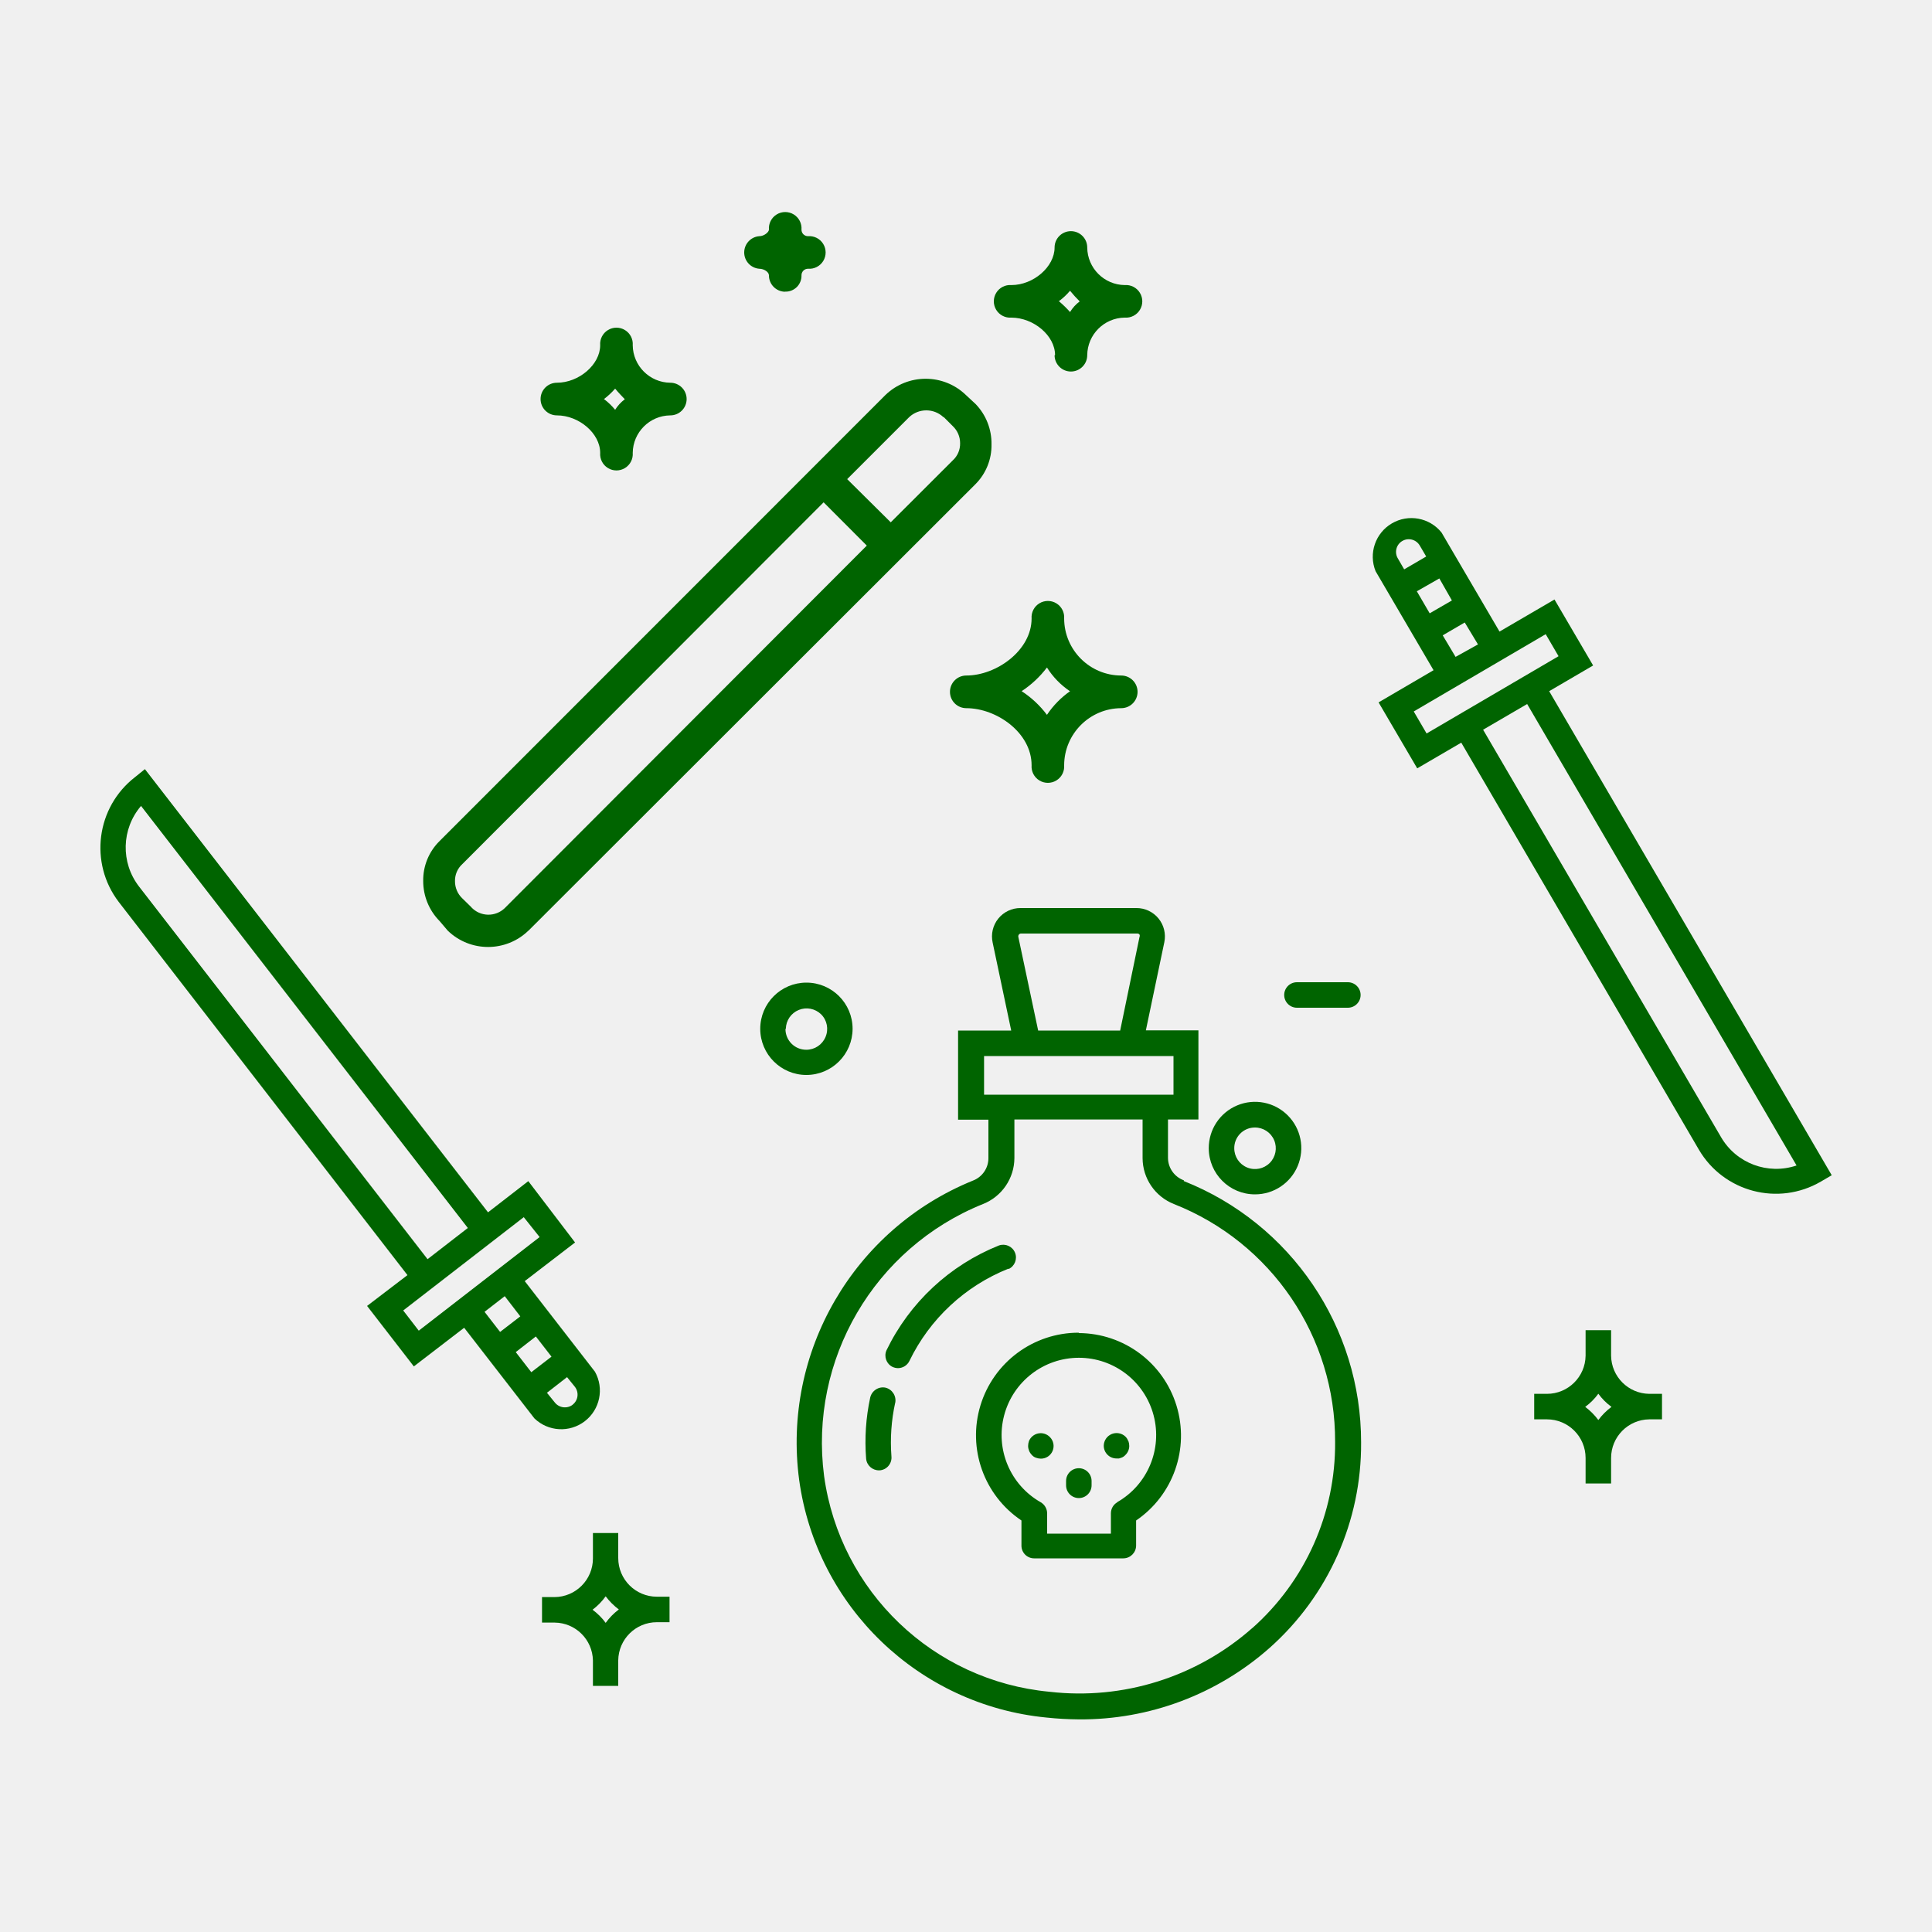
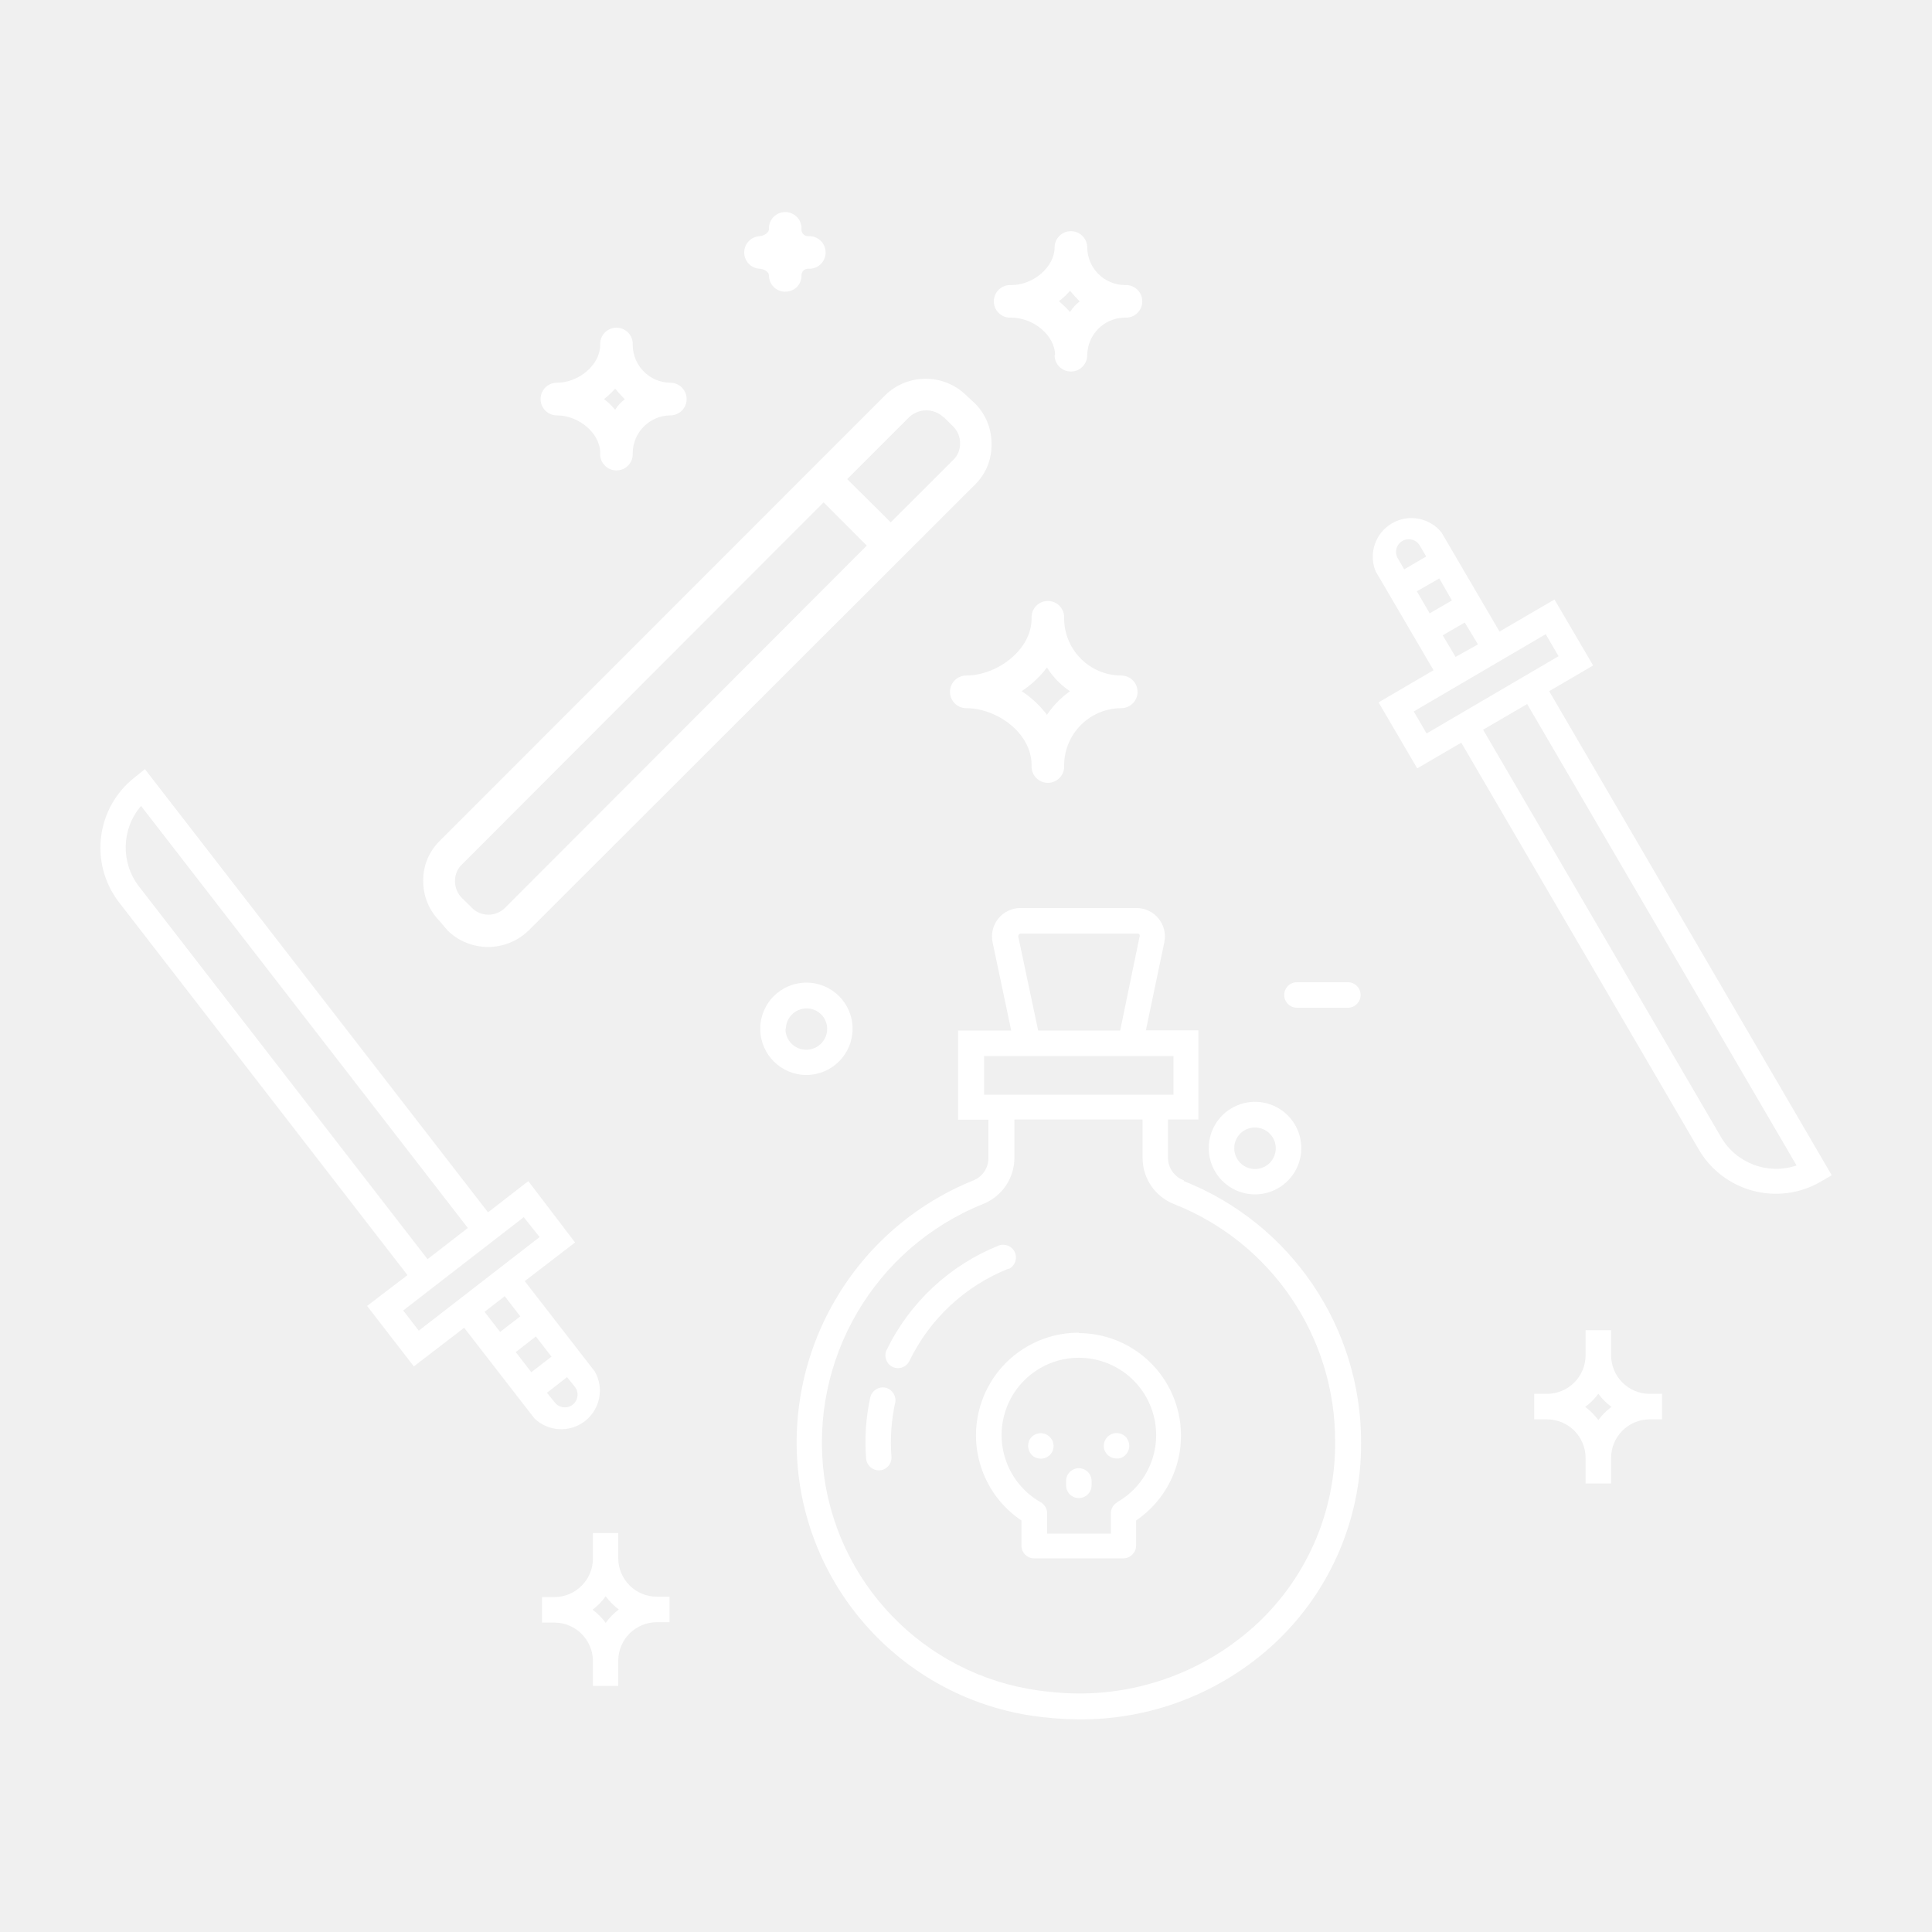
<svg xmlns="http://www.w3.org/2000/svg" id="Layer_1" data-name="Layer 1" width="200" height="200" viewBox="0 0 200 200">
  <g>
-     <path d="M122.56,122.19a2.49,2.49,0,0,1-1.65-2.3v-4h3.15v-9.23h-5.44l1.91-9.12A2.94,2.94,0,0,0,117.64,94h-12a2.94,2.94,0,0,0-2.88,3.58l1.92,9.1h-5.5v9.23h3.14v4a2.48,2.48,0,0,1-1.59,2.3,29.26,29.26,0,0,0-18,31,28.64,28.64,0,0,0,25.6,24.59c1.12.12,2.24.18,3.37.19a29.46,29.46,0,0,0,19.74-7.41,28.19,28.19,0,0,0,9.46-21.25,29.07,29.07,0,0,0-18.36-27.07ZM105.42,97a.3.3,0,0,1,.06-.26.28.28,0,0,1,.24-.1h12a.28.28,0,0,1,.24.1.3.3,0,0,1,0,.26l-2,9.68h-8.49Zm-3.55,12.32h19.61v4H101.87Zm27.77,59.21a27,27,0,0,1-21,6.6A26,26,0,0,1,85.31,152.8a26.63,26.63,0,0,1,16.45-28.16,5.14,5.14,0,0,0,3.25-4.75v-4h13.27v4a5.13,5.13,0,0,0,3.24,4.75,26.35,26.35,0,0,1,16.69,24.62,25.5,25.5,0,0,1-8.57,19.28Zm-25.24-37.2a19.37,19.37,0,0,0-10.26,9.56,1.32,1.32,0,0,1-1.18.74,1.4,1.4,0,0,1-.57-.13,1.32,1.32,0,0,1-.62-1.72,22,22,0,0,1,11.64-10.85,1.32,1.32,0,0,1,1,2.44ZM92.67,145.21a19.11,19.11,0,0,0-.39,5.54,1.32,1.32,0,0,1-.31,1,1.3,1.3,0,0,1-.9.46H91A1.33,1.33,0,0,1,89.66,151a21.92,21.92,0,0,1,.42-6.31,1.36,1.36,0,0,1,.59-.85,1.33,1.33,0,0,1,1-.19,1.36,1.36,0,0,1,1,1.6Zm19-7.25a10.62,10.62,0,0,0-5.93,19.44V160a1.31,1.31,0,0,0,1.32,1.32h9.23a1.33,1.33,0,0,0,1.32-1.32V157.4A10.62,10.62,0,0,0,111.68,138Zm4,17.55a1.32,1.32,0,0,0-.67,1.15v2.1h-6.6v-2.1a1.34,1.34,0,0,0-.67-1.15,8,8,0,1,1,7.91,0Zm-7-6.76a1.31,1.31,0,0,1-.92,2.25,1.55,1.55,0,0,1-.52-.1,1,1,0,0,1-.42-.29,1.34,1.34,0,0,1-.38-.92,1.54,1.54,0,0,1,.09-.52,1.32,1.32,0,0,1,2.15-.42Zm8.14.42a1.54,1.54,0,0,1,.09.52,1.3,1.3,0,0,1-.39.92,1,1,0,0,1-.19.17,1,1,0,0,1-.23.12l-.25.08h-.26a1.32,1.32,0,0,1-1.32-1.32,1.33,1.33,0,0,1,2.25-.94,1.18,1.18,0,0,1,.28.45ZM113,153.31v.45a1.32,1.32,0,0,1-2.64,0v-.45a1.32,1.32,0,0,1,2.64,0ZM132.94,103a1.32,1.32,0,0,1,1.32-1.32h5.27a1.32,1.32,0,0,1,0,2.64h-5.27A1.32,1.32,0,0,1,132.94,103ZM88.26,106.5a4.78,4.78,0,1,0-4.77,4.78,4.79,4.79,0,0,0,4.77-4.78Zm-6.91,0A2.15,2.15,0,0,1,85,105a2.12,2.12,0,0,1,.46,2.34,2.15,2.15,0,0,1-2,1.33,2.15,2.15,0,0,1-2.15-2.15Zm48.56,17.14a4.79,4.79,0,1,0-4.78-4.77,4.78,4.78,0,0,0,4.78,4.77Zm0-6.92a2.15,2.15,0,1,1-2.14,2.15,2.13,2.13,0,0,1,2.14-2.15Z" fill="#006400" />
-     <path d="M61.38,171.88v2.64H64v-2.64a4,4,0,0,1,4-3.95h1.31v-2.64H68a4,4,0,0,1-4-4V158.7H61.38v2.63a4,4,0,0,1-4,4H56.11v2.64h1.32A4,4,0,0,1,61.38,171.88Zm1.32-6.63a6.74,6.74,0,0,0,1.36,1.36A6.49,6.49,0,0,0,62.7,168a6.27,6.27,0,0,0-1.36-1.36A6.49,6.49,0,0,0,62.7,165.25Z" fill="#006400" />
-     <path d="M166.78,140.34V137.7h-2.64v2.64a4,4,0,0,1-4,3.95h-1.32v2.64h1.32a4,4,0,0,1,4,4v2.64h2.64v-2.64a4,4,0,0,1,3.95-4h1.32v-2.64h-1.32A4,4,0,0,1,166.78,140.34ZM165.46,147a6.74,6.74,0,0,0-1.36-1.36,6.27,6.27,0,0,0,1.36-1.36,6.27,6.27,0,0,0,1.36,1.36A6.49,6.49,0,0,0,165.46,147Z" fill="#006400" />
-     <path d="M54.69,122.27l-4.17,3.23L15,79.62l-1,.81A9.25,9.25,0,0,0,12.3,93.38L42.18,132,38,135.19l4.84,6.26,5.21-4,7.27,9.38A4,4,0,0,0,61.59,142l-7.27-9.38,5.21-4Zm-40.3-30.5a6.61,6.61,0,0,1,.21-8.34l33.83,43.69-4.17,3.23Zm39,48.2,2.08-1.62,1.62,2.09L55,142.05Zm5.89,5.45a1.33,1.33,0,0,1-1.85-.24l-.81-1,2.08-1.62.81,1A1.32,1.32,0,0,1,59.27,145.42Zm-5.42-9.15-2.09,1.61-1.61-2.08,2.09-1.62Zm2-8.21-12.51,9.69-1.61-2.09L54.22,126Z" fill="#006400" />
-     <path d="M164.92,68.89l-4-6.83-5.69,3.32-6-10.25a4,4,0,0,0-6.83,4l6,10.25-5.69,3.33,4,6.83,4.56-2.66L175.86,119a9.24,9.24,0,0,0,12.63,3.32l1.13-.66L160.37,71.55ZM150.3,62.16,148,63.49l-1.33-2.28L149,59.88ZM145.17,56a1.32,1.32,0,0,1,1.8.47l.67,1.14-2.28,1.33-.66-1.14A1.31,1.31,0,0,1,145.17,56Zm4.18,9.77,2.28-1.33L153,66.71,150.68,68Zm-3,7.88,13.66-8,1.33,2.28-13.66,8Zm39.63,47a6.6,6.6,0,0,1-7.81-2.92L153.53,75.54l4.56-2.66Z" fill="#006400" />
-     <path d="M54.7,96.35,101,50.1A5.68,5.68,0,0,0,102.64,46,5.88,5.88,0,0,0,101,41.83L100,40.9a6,6,0,0,0-8.35,0L45.5,87.07a5.68,5.68,0,0,0-1.69,4.13,5.88,5.88,0,0,0,1.69,4.14l.85,1a6,6,0,0,0,8.35,0Zm43-53.17.93.93a2.42,2.42,0,0,1,.76,1.77,2.33,2.33,0,0,1-.76,1.78l-6.42,6.41L87.7,49.6l6.42-6.42a2.59,2.59,0,0,1,3.54,0ZM48.79,93.91,47.86,93a2.43,2.43,0,0,1-.76-1.78,2.32,2.32,0,0,1,.76-1.77L85.26,52l4.47,4.48L52.26,94a2.43,2.43,0,0,1-3.47-.08Zm58-29.88c0,3.29-3.63,5.9-6.76,5.9a1.69,1.69,0,0,0,0,3.38c3.13,0,6.76,2.53,6.76,5.91a1.69,1.69,0,1,0,3.37,0,5.93,5.93,0,0,1,5.91-5.91,1.69,1.69,0,0,0,0-3.38,5.92,5.92,0,0,1-5.91-5.9,1.69,1.69,0,1,0-3.37,0Zm4,7.51A9.3,9.3,0,0,0,108.38,74a10.24,10.24,0,0,0-2.62-2.45,10.59,10.59,0,0,0,2.62-2.45A8.23,8.23,0,0,0,110.74,71.54ZM65.5,46.89A3.93,3.93,0,0,1,69.39,43a1.69,1.69,0,0,0,0-3.38,3.93,3.93,0,0,1-3.89-3.88,1.69,1.69,0,1,0-3.37,0c0,2-2.2,3.88-4.48,3.88a1.69,1.69,0,0,0,0,3.38c2.28,0,4.48,1.86,4.48,3.88a1.69,1.69,0,1,0,3.37,0Zm-3-5.56a7.69,7.69,0,0,0,1.18-1.1c.34.42.68.76,1,1.1a4,4,0,0,0-1,1.09A6.89,6.89,0,0,0,62.55,41.33Zm46.67-4.56a1.69,1.69,0,0,0,3.38,0,3.93,3.93,0,0,1,3.88-3.89,1.69,1.69,0,1,0,0-3.37,3.93,3.93,0,0,1-3.88-3.89,1.69,1.69,0,1,0-3.38,0c0,2-2.19,3.89-4.47,3.89a1.69,1.69,0,1,0,0,3.37C107,32.89,109.22,34.74,109.22,36.77Zm.42-5.57a6.87,6.87,0,0,0,1.18-1.1,13.79,13.79,0,0,0,1,1.1,3.93,3.93,0,0,0-1,1.1A10.85,10.85,0,0,0,109.64,31.2Zm-28.36-1A1.69,1.69,0,0,1,79.6,28.5c0-.34-.51-.68-1-.68a1.69,1.69,0,0,1,0-3.37c.51,0,1-.43,1-.68a1.69,1.69,0,1,1,3.37,0,.67.67,0,0,0,.68.68,1.69,1.69,0,1,1,0,3.37.67.67,0,0,0-.68.68A1.64,1.64,0,0,1,81.28,30.19Z" fill="#006400" />
+     <path d="M122.56,122.19a2.49,2.49,0,0,1-1.65-2.3v-4h3.15v-9.23h-5.44l1.91-9.12A2.94,2.94,0,0,0,117.64,94h-12a2.94,2.94,0,0,0-2.88,3.58l1.92,9.1h-5.5v9.23h3.14v4a2.48,2.48,0,0,1-1.59,2.3,29.26,29.26,0,0,0-18,31,28.64,28.64,0,0,0,25.6,24.59c1.12.12,2.24.18,3.37.19a29.46,29.46,0,0,0,19.74-7.41,28.19,28.19,0,0,0,9.46-21.25,29.07,29.07,0,0,0-18.36-27.07ZM105.42,97a.3.3,0,0,1,.06-.26.28.28,0,0,1,.24-.1h12a.28.28,0,0,1,.24.1.3.3,0,0,1,0,.26l-2,9.68h-8.49Zm-3.55,12.32h19.61v4H101.87Zm27.77,59.21a27,27,0,0,1-21,6.6A26,26,0,0,1,85.31,152.8a26.63,26.63,0,0,1,16.45-28.16,5.14,5.14,0,0,0,3.25-4.75v-4h13.27v4a5.13,5.13,0,0,0,3.24,4.75,26.35,26.35,0,0,1,16.69,24.62,25.5,25.5,0,0,1-8.57,19.28Zm-25.24-37.2a19.37,19.37,0,0,0-10.26,9.56,1.32,1.32,0,0,1-1.18.74,1.4,1.4,0,0,1-.57-.13,1.32,1.32,0,0,1-.62-1.72,22,22,0,0,1,11.64-10.85,1.32,1.32,0,0,1,1,2.44ZM92.67,145.21a19.11,19.11,0,0,0-.39,5.54,1.32,1.32,0,0,1-.31,1,1.3,1.3,0,0,1-.9.46H91A1.33,1.33,0,0,1,89.66,151a21.92,21.92,0,0,1,.42-6.31,1.36,1.36,0,0,1,.59-.85,1.33,1.33,0,0,1,1-.19,1.36,1.36,0,0,1,1,1.6Zm19-7.25a10.62,10.62,0,0,0-5.93,19.44V160a1.31,1.31,0,0,0,1.32,1.32h9.23a1.33,1.33,0,0,0,1.32-1.32V157.4A10.62,10.62,0,0,0,111.68,138Zm4,17.55a1.32,1.32,0,0,0-.67,1.15v2.1h-6.6v-2.1a1.34,1.34,0,0,0-.67-1.15,8,8,0,1,1,7.91,0Zm-7-6.76a1.31,1.31,0,0,1-.92,2.25,1.55,1.55,0,0,1-.52-.1,1,1,0,0,1-.42-.29,1.34,1.34,0,0,1-.38-.92,1.54,1.54,0,0,1,.09-.52,1.32,1.32,0,0,1,2.15-.42Zm8.14.42a1.54,1.54,0,0,1,.09.52,1.3,1.3,0,0,1-.39.92,1,1,0,0,1-.19.17,1,1,0,0,1-.23.12l-.25.08h-.26a1.32,1.32,0,0,1-1.32-1.32,1.33,1.33,0,0,1,2.25-.94,1.18,1.18,0,0,1,.28.45ZM113,153.31v.45a1.32,1.32,0,0,1-2.64,0v-.45a1.32,1.32,0,0,1,2.64,0ZM132.94,103a1.32,1.32,0,0,1,1.32-1.32h5.27a1.32,1.32,0,0,1,0,2.64h-5.27A1.32,1.32,0,0,1,132.94,103ZM88.26,106.5a4.78,4.78,0,1,0-4.77,4.78,4.79,4.79,0,0,0,4.77-4.78Zm-6.91,0A2.15,2.15,0,0,1,85,105a2.12,2.12,0,0,1,.46,2.34,2.15,2.15,0,0,1-2,1.33,2.15,2.15,0,0,1-2.15-2.15Zm48.56,17.14a4.79,4.79,0,1,0-4.78-4.77,4.78,4.78,0,0,0,4.78,4.77Zm0-6.92a2.15,2.15,0,1,1-2.14,2.15,2.13,2.13,0,0,1,2.14-2.15Z" fill="#fff" />
+     <path d="M61.38,171.88v2.64H64v-2.64a4,4,0,0,1,4-3.95h1.31v-2.64H68a4,4,0,0,1-4-4V158.7H61.38v2.63a4,4,0,0,1-4,4H56.11v2.64h1.32A4,4,0,0,1,61.38,171.88Zm1.32-6.63a6.74,6.74,0,0,0,1.36,1.36A6.49,6.49,0,0,0,62.7,168a6.27,6.27,0,0,0-1.36-1.36A6.49,6.49,0,0,0,62.7,165.25Z" fill="#fff" />
+     <path d="M166.78,140.34V137.7h-2.64v2.64a4,4,0,0,1-4,3.95h-1.32v2.64h1.32a4,4,0,0,1,4,4v2.64h2.64v-2.64a4,4,0,0,1,3.95-4h1.32v-2.64h-1.32A4,4,0,0,1,166.78,140.34ZM165.46,147a6.74,6.74,0,0,0-1.36-1.36,6.27,6.27,0,0,0,1.36-1.36,6.27,6.27,0,0,0,1.36,1.36A6.49,6.49,0,0,0,165.46,147Z" fill="#fff" />
+     <path d="M54.69,122.27l-4.17,3.23L15,79.62l-1,.81A9.25,9.25,0,0,0,12.3,93.38L42.18,132,38,135.19l4.84,6.26,5.21-4,7.27,9.38A4,4,0,0,0,61.59,142l-7.27-9.38,5.21-4Zm-40.3-30.5a6.61,6.61,0,0,1,.21-8.34l33.83,43.69-4.17,3.23Zm39,48.2,2.08-1.62,1.62,2.09L55,142.05Zm5.89,5.45a1.33,1.33,0,0,1-1.85-.24l-.81-1,2.08-1.62.81,1A1.32,1.32,0,0,1,59.27,145.42Zm-5.42-9.15-2.09,1.61-1.61-2.08,2.09-1.62Zm2-8.21-12.51,9.69-1.61-2.09L54.22,126Z" fill="#fff" />
+     <path d="M164.92,68.89l-4-6.83-5.69,3.32-6-10.25a4,4,0,0,0-6.83,4l6,10.25-5.69,3.33,4,6.83,4.56-2.66L175.86,119a9.24,9.24,0,0,0,12.63,3.32l1.13-.66L160.37,71.55ZM150.3,62.16,148,63.49l-1.33-2.28L149,59.88ZM145.17,56a1.32,1.32,0,0,1,1.8.47l.67,1.14-2.28,1.33-.66-1.14A1.31,1.31,0,0,1,145.17,56Zm4.18,9.77,2.28-1.33L153,66.71,150.68,68Zm-3,7.88,13.66-8,1.33,2.28-13.66,8Zm39.63,47a6.6,6.6,0,0,1-7.81-2.92L153.53,75.54l4.56-2.66Z" fill="#fff" />
+     <path d="M54.7,96.35,101,50.1A5.68,5.68,0,0,0,102.64,46,5.88,5.88,0,0,0,101,41.83L100,40.9a6,6,0,0,0-8.35,0L45.5,87.07a5.68,5.68,0,0,0-1.69,4.13,5.88,5.88,0,0,0,1.69,4.14l.85,1a6,6,0,0,0,8.35,0Zm43-53.17.93.93a2.42,2.42,0,0,1,.76,1.77,2.33,2.33,0,0,1-.76,1.78l-6.42,6.41L87.7,49.6l6.42-6.42a2.59,2.59,0,0,1,3.54,0ZM48.79,93.91,47.86,93a2.43,2.43,0,0,1-.76-1.78,2.32,2.32,0,0,1,.76-1.77L85.26,52l4.47,4.48L52.26,94a2.43,2.43,0,0,1-3.47-.08Zm58-29.88c0,3.29-3.63,5.9-6.76,5.9a1.69,1.69,0,0,0,0,3.38c3.13,0,6.76,2.53,6.76,5.91a1.69,1.69,0,1,0,3.37,0,5.93,5.93,0,0,1,5.91-5.91,1.69,1.69,0,0,0,0-3.38,5.92,5.92,0,0,1-5.91-5.9,1.69,1.69,0,1,0-3.37,0Zm4,7.51A9.3,9.3,0,0,0,108.38,74a10.24,10.24,0,0,0-2.62-2.45,10.59,10.59,0,0,0,2.62-2.45A8.23,8.23,0,0,0,110.74,71.54ZM65.5,46.89A3.93,3.93,0,0,1,69.39,43a1.69,1.69,0,0,0,0-3.38,3.93,3.93,0,0,1-3.89-3.88,1.69,1.69,0,1,0-3.37,0c0,2-2.2,3.88-4.48,3.88a1.69,1.69,0,0,0,0,3.38c2.28,0,4.48,1.86,4.48,3.88a1.69,1.69,0,1,0,3.37,0Zm-3-5.56a7.69,7.69,0,0,0,1.18-1.1c.34.42.68.76,1,1.1a4,4,0,0,0-1,1.09A6.89,6.89,0,0,0,62.55,41.33Zm46.67-4.56a1.69,1.69,0,0,0,3.38,0,3.93,3.93,0,0,1,3.88-3.89,1.69,1.69,0,1,0,0-3.37,3.93,3.93,0,0,1-3.88-3.89,1.69,1.69,0,1,0-3.38,0c0,2-2.19,3.89-4.47,3.89a1.69,1.69,0,1,0,0,3.37C107,32.89,109.22,34.74,109.22,36.77Zm.42-5.57a6.87,6.87,0,0,0,1.18-1.1,13.79,13.79,0,0,0,1,1.1,3.93,3.93,0,0,0-1,1.1A10.85,10.85,0,0,0,109.64,31.2Zm-28.36-1A1.69,1.69,0,0,1,79.6,28.5c0-.34-.51-.68-1-.68a1.69,1.69,0,0,1,0-3.37c.51,0,1-.43,1-.68a1.69,1.69,0,1,1,3.37,0,.67.67,0,0,0,.68.68,1.69,1.69,0,1,1,0,3.37.67.67,0,0,0-.68.68A1.64,1.64,0,0,1,81.28,30.19Z" fill="#fff" />
  </g>
</svg>
